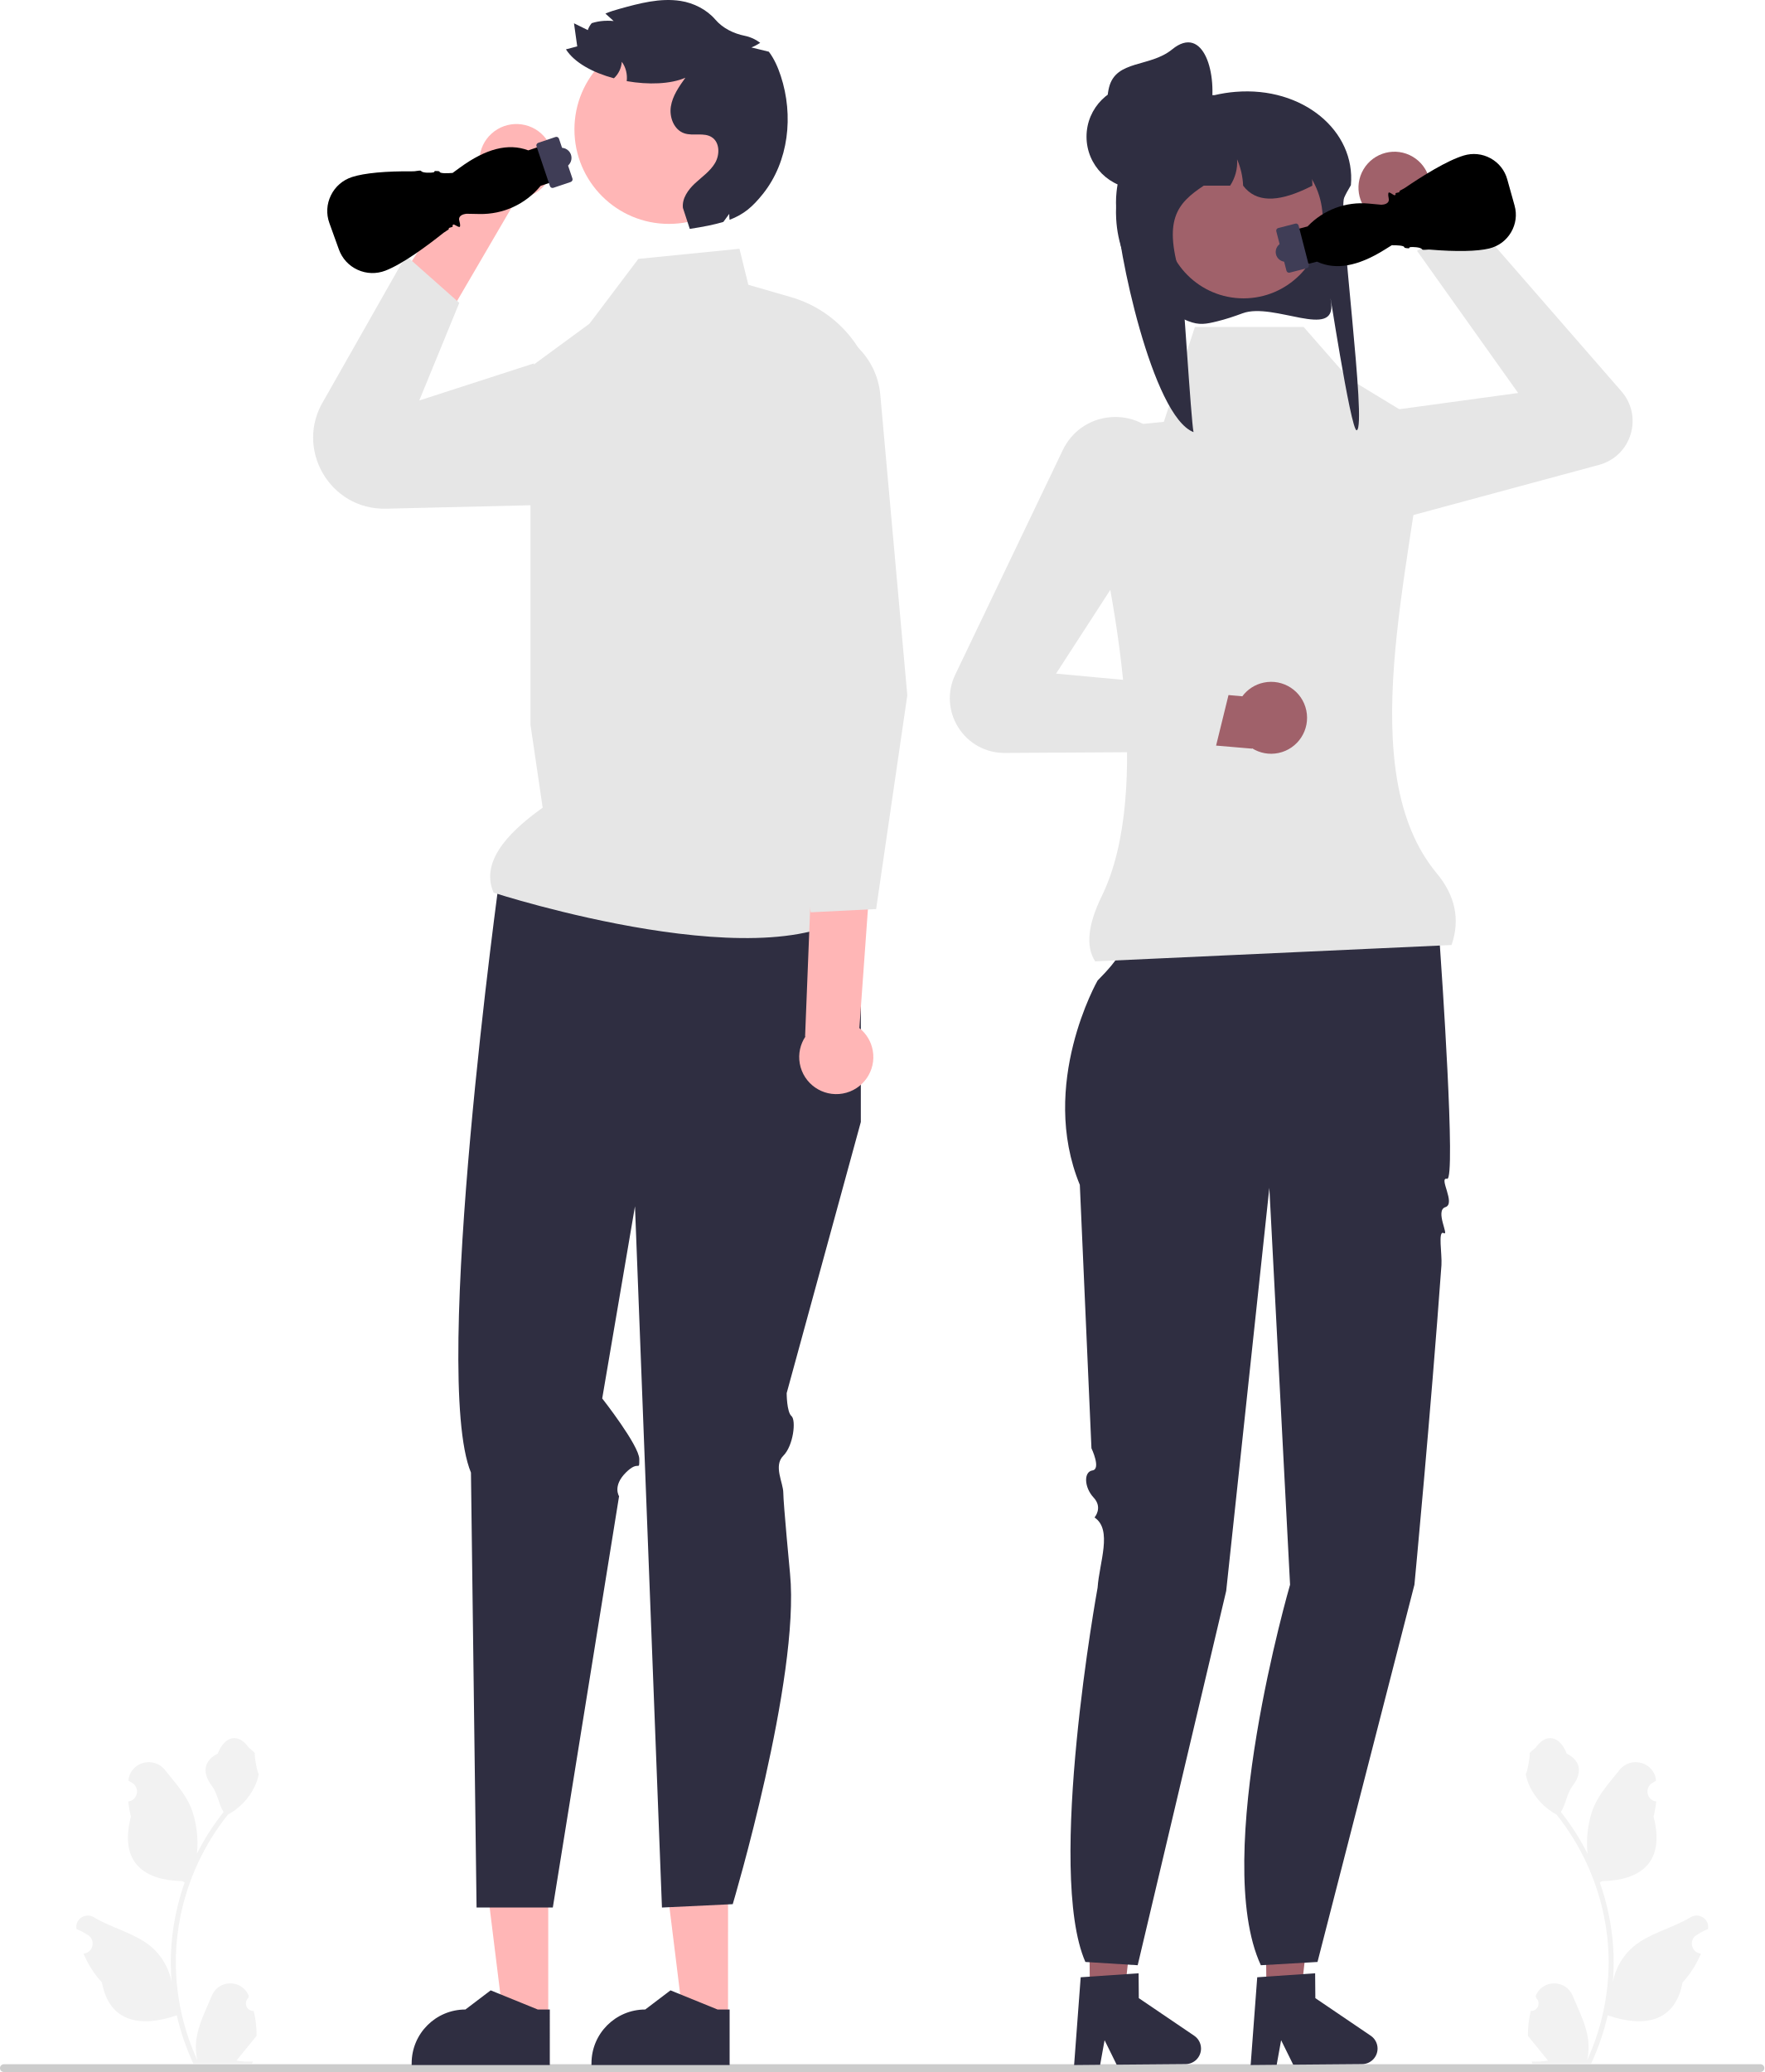
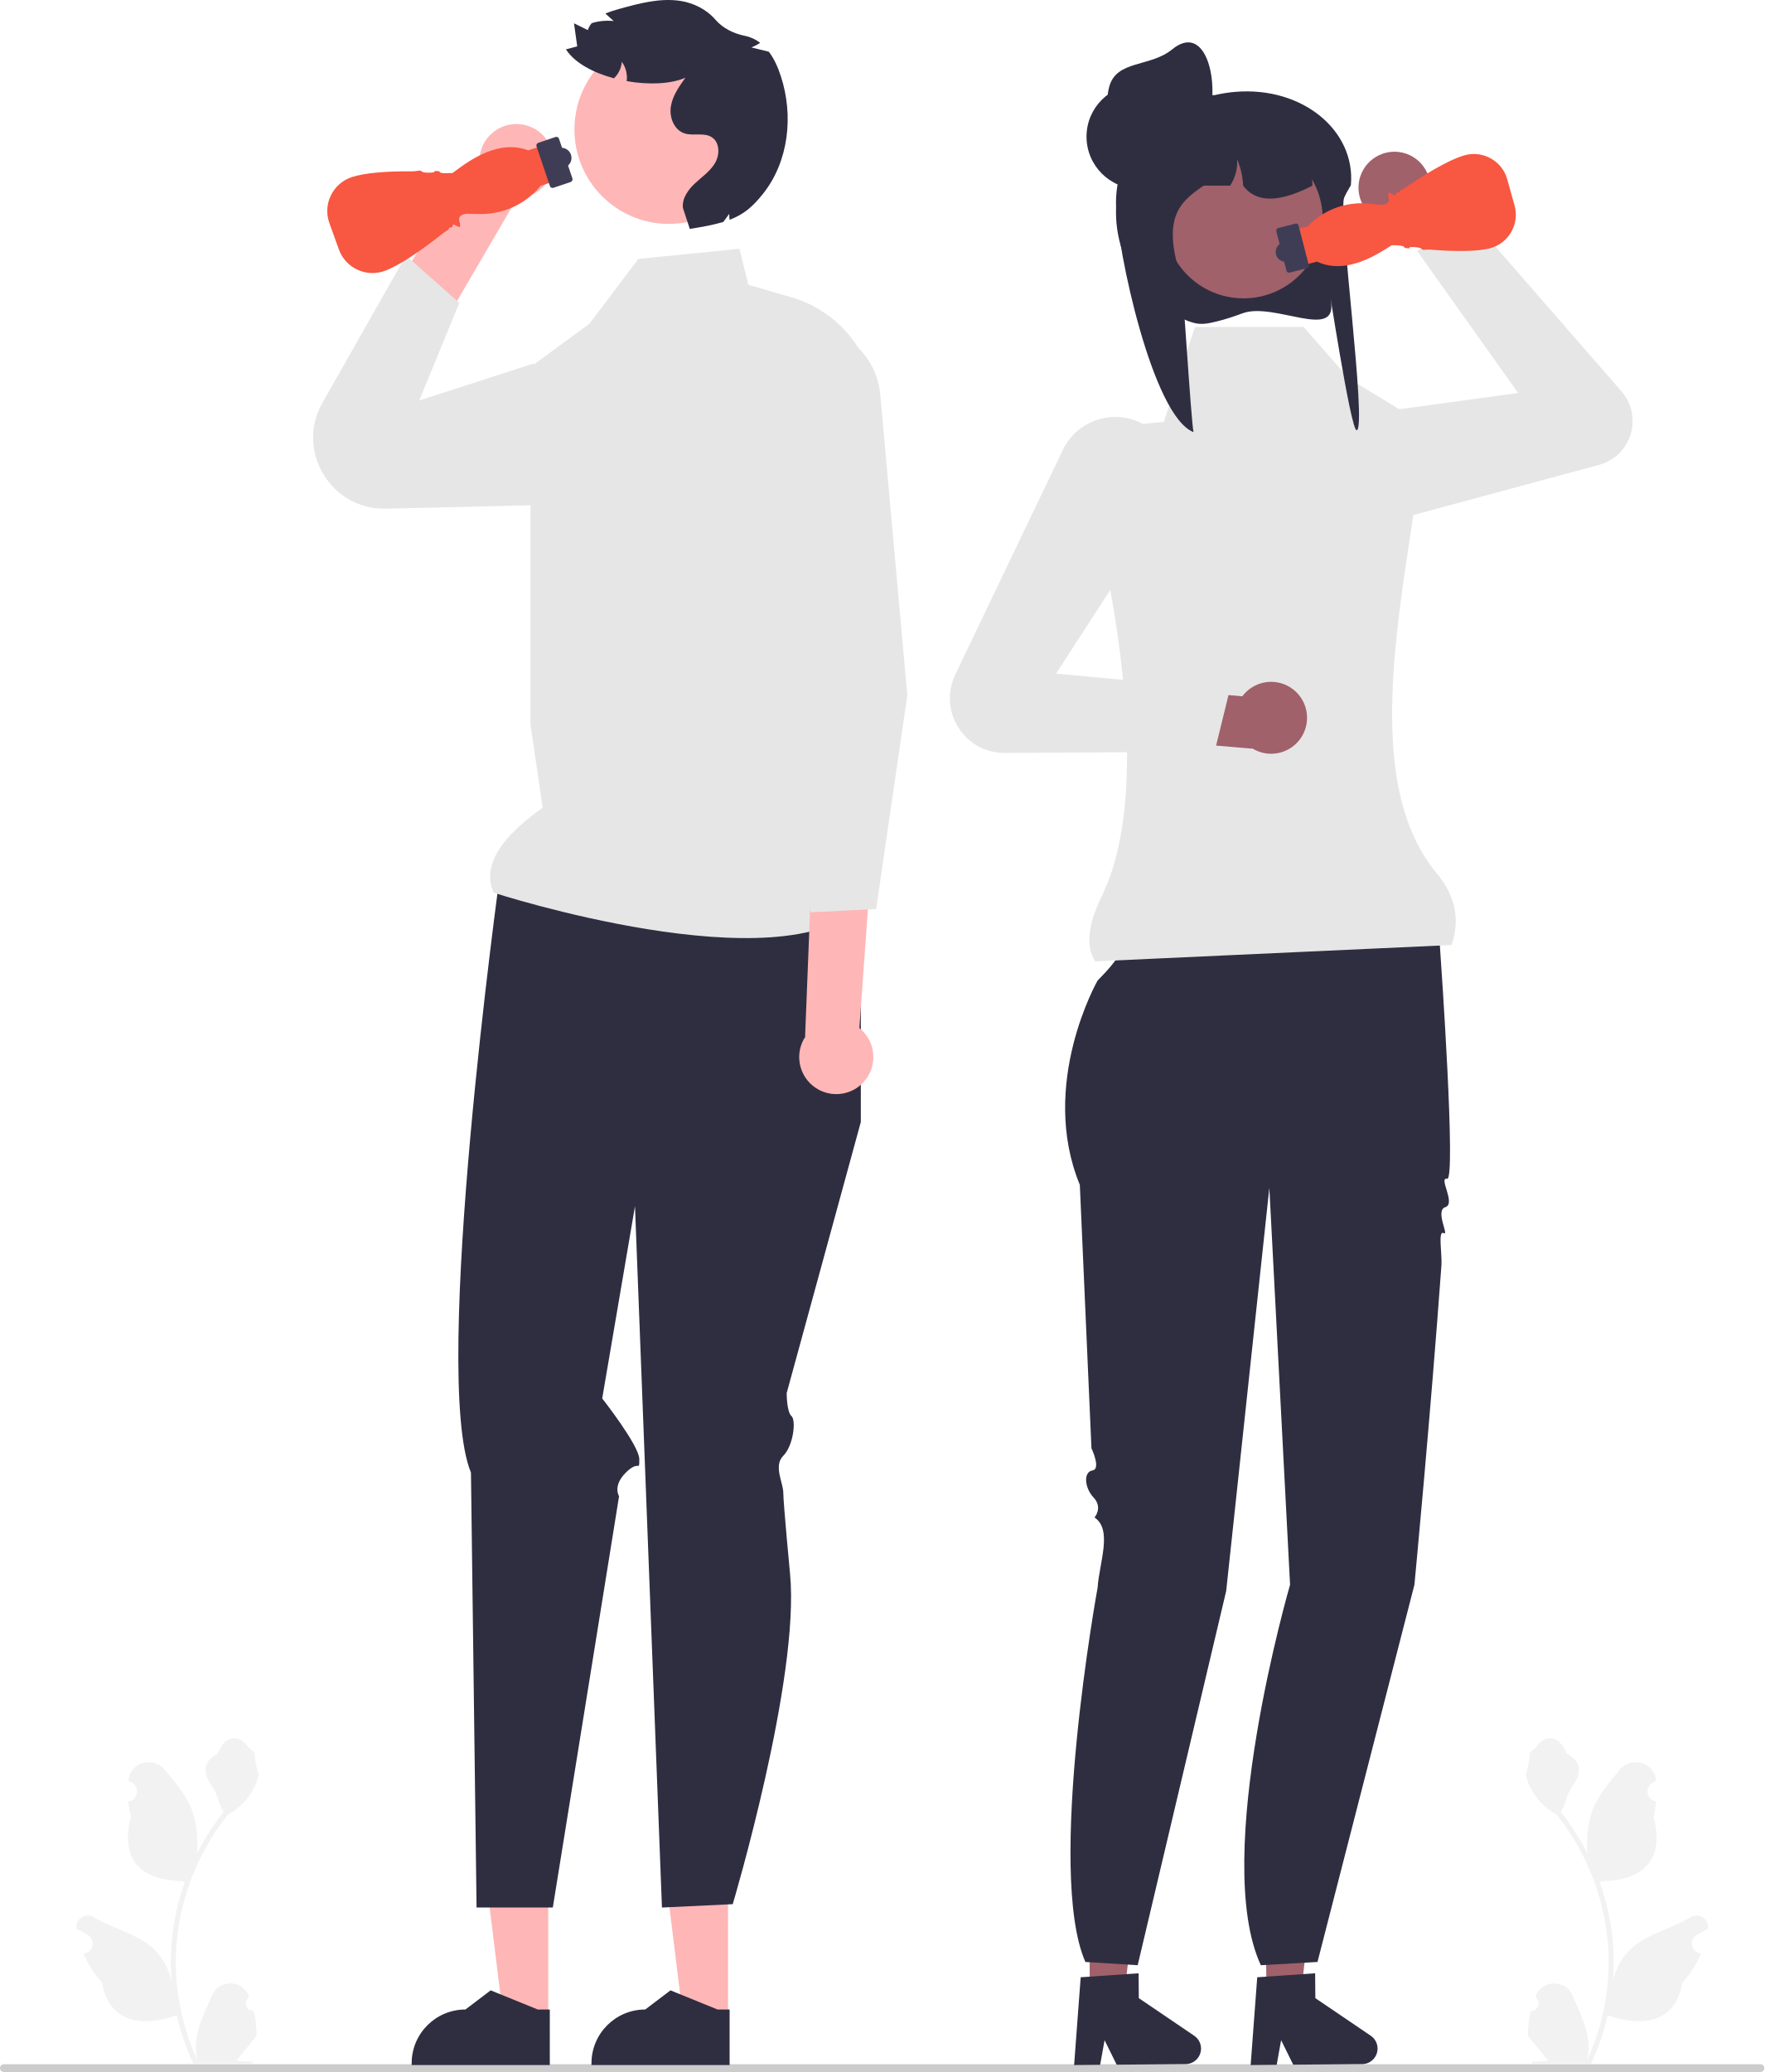
<svg xmlns="http://www.w3.org/2000/svg" width="539.67" height="633.657" viewBox="0 0 539.67 633.657">
  <path d="M468.24,614.97c2.066,.129,3.208-2.437,1.645-3.933l-.155-.618c.02-.05,.041-.099,.062-.148,2.089-4.982,9.17-4.947,11.241,.042,1.839,4.428,4.179,8.864,4.756,13.546,.258,2.067,.142,4.172-.316,6.2,4.308-9.411,6.575-19.687,6.575-30.021,0-2.597-.142-5.193-.433-7.783-.239-2.119-.568-4.224-.995-6.31-2.306-11.277-7.299-22.018-14.5-30.99-3.462-1.892-6.349-4.851-8.093-8.397-.626-1.279-1.117-2.655-1.35-4.056,.394,.052,1.486-5.949,1.188-6.317,.549-.833,1.532-1.247,2.131-2.06,2.982-4.043,7.091-3.337,9.236,2.157,4.582,2.313,4.627,6.148,1.815,9.837-1.789,2.347-2.035,5.522-3.604,8.035,.162,.207,.329,.407,.491,.614,2.961,3.798,5.522,7.88,7.681,12.169-.61-4.766,.291-10.508,1.826-14.21,1.748-4.217,5.025-7.769,7.91-11.415,3.466-4.379,10.573-2.468,11.184,3.083,.006,.054,.012,.107,.017,.161-.429,.242-.848,.499-1.259,.77-2.339,1.547-1.531,5.174,1.241,5.602l.063,.01c-.155,1.544-.42,3.074-.807,4.579,3.702,14.316-4.29,19.53-15.701,19.764-.252,.129-.497,.258-.749,.381,1.156,3.255,2.08,6.594,2.764,9.979,.614,2.99,1.04,6.013,1.279,9.049,.297,3.83,.271,7.68-.052,11.503l.019-.136c.82-4.211,3.107-8.145,6.427-10.87,4.946-4.063,11.933-5.559,17.268-8.824,2.568-1.572,5.859,.459,5.411,3.437l-.022,.143c-.794,.323-1.569,.698-2.319,1.117-.429,.242-.848,.499-1.259,.77-2.339,1.547-1.531,5.174,1.241,5.602l.063,.01c.045,.006,.084,.013,.129,.019-1.363,3.236-3.262,6.239-5.639,8.829-2.315,12.497-12.256,13.683-22.89,10.044h-.006c-1.163,5.064-2.861,10.011-5.044,14.726h-18.02c-.065-.2-.123-.407-.181-.607,1.666,.103,3.346,.006,4.986-.297-1.337-1.641-2.674-3.294-4.011-4.935-.032-.032-.058-.065-.084-.097-.678-.84-1.363-1.673-2.041-2.512l-0-.001c-.042-2.578,.267-5.147,.879-7.64l.001-0Z" fill="#f2f2f2" />
  <path d="M77.591,614.97c-2.066,.129-3.208-2.437-1.645-3.933l.155-.618c-.02-.05-.041-.099-.062-.148-2.089-4.982-9.17-4.947-11.241,.042-1.839,4.428-4.179,8.864-4.756,13.546-.258,2.067-.142,4.172,.316,6.2-4.308-9.411-6.575-19.687-6.575-30.021,0-2.597,.142-5.193,.433-7.783,.239-2.119,.568-4.224,.995-6.31,2.306-11.277,7.299-22.018,14.5-30.99,3.462-1.892,6.349-4.851,8.093-8.397,.626-1.279,1.117-2.655,1.35-4.056-.394,.052-1.486-5.949-1.188-6.317-.549-.833-1.532-1.247-2.131-2.06-2.982-4.043-7.091-3.337-9.236,2.157-4.582,2.313-4.627,6.148-1.815,9.837,1.789,2.347,2.035,5.522,3.604,8.035-.162,.207-.329,.407-.491,.614-2.961,3.798-5.522,7.88-7.681,12.169,.61-4.766-.291-10.508-1.826-14.21-1.748-4.217-5.025-7.769-7.91-11.415-3.466-4.379-10.573-2.468-11.184,3.083-.006,.054-.012,.107-.017,.161,.429,.242,.848,.499,1.259,.77,2.339,1.547,1.531,5.174-1.241,5.602l-.063,.01c.155,1.544,.42,3.074,.807,4.579-3.702,14.316,4.29,19.53,15.701,19.764,.252,.129,.497,.258,.749,.381-1.156,3.255-2.08,6.594-2.764,9.979-.614,2.99-1.04,6.013-1.279,9.049-.297,3.83-.271,7.68,.052,11.503l-.019-.136c-.82-4.211-3.107-8.145-6.427-10.87-4.946-4.063-11.933-5.559-17.268-8.824-2.568-1.572-5.859,.459-5.411,3.437l.022,.143c.794,.323,1.569,.698,2.319,1.117,.429,.242,.848,.499,1.259,.77,2.339,1.547,1.531,5.174-1.241,5.602l-.063,.01c-.045,.006-.084,.013-.129,.019,1.363,3.236,3.262,6.239,5.639,8.829,2.315,12.497,12.256,13.683,22.89,10.044h.006c1.163,5.064,2.861,10.011,5.044,14.726h18.02c.065-.2,.123-.407,.181-.607-1.666,.103-3.346,.006-4.986-.297,1.337-1.641,2.674-3.294,4.011-4.935,.032-.032,.058-.065,.084-.097,.678-.84,1.363-1.673,2.041-2.512l0-.001c.042-2.578-.267-5.147-.879-7.64l-.001-0Z" fill="#f2f2f2" />
  <path d="M0,632.467c0,.66,.53,1.19,1.19,1.19H538.48c.66,0,1.19-.53,1.19-1.19,0-.66-.53-1.19-1.19-1.19H1.19c-.66,0-1.19,.53-1.19,1.19Z" fill="#ccc" />
  <g>
    <g>
      <polygon points="387.371 609.577 397.985 609.487 402.683 567.595 387.018 567.727 387.371 609.577" fill="#a0616a" />
      <path d="M419.288,622.569l-16.951-11.498-.064-7.595-3.645,.244-11.299,.779-2.77,.184-2.011,26.844,7.962-.072,1.357-7.526,3.694,7.488,21.102-.176c2.622-.024,4.728-2.174,4.705-4.787-.013-1.558-.79-3.009-2.079-3.885Z" fill="#2f2e41" />
    </g>
    <g>
      <polygon points="333.371 609.577 343.985 609.487 348.683 567.595 333.018 567.727 333.371 609.577" fill="#a0616a" />
      <path d="M365.288,622.569l-16.951-11.498-.064-7.595-3.645,.244-11.299,.779-2.77,.184-2.011,26.844,7.962-.072,1.357-7.526,3.694,7.488,21.102-.176c2.622-.024,4.728-2.174,4.705-4.787-.013-1.558-.79-3.009-2.079-3.885Z" fill="#2f2e41" />
    </g>
    <path d="M417.073,51.78c-3.104,5.222-1.388,11.972,3.834,15.076,2.393,1.422,5.104,1.822,7.641,1.346l.01,.011,13.635,14.938,16.021-5.806-21.017-22.953-.074,.078c-.73-2.64-2.432-5.016-4.973-6.527-5.222-3.104-11.972-1.387-15.076,3.835Z" fill="#a0616a" />
    <path d="M429.02,270.881l-43.021,1.359-40.757,9.057s4.076,4.981-9.51,18.567c0,0-18.114,31.7-5.434,62.494l3.553,80.541s3.031,6.379,.3,6.79-2.536,5.187,.366,8.299,.269,6.086,.269,6.086c5.59,3.727,1.467,13.765,.947,21.462,0,0-15.845,86.832-3.739,114.468l16,1,27.074-114.465,13.196-123.273,6.34,121.366s-24.255,83.303-8.939,116.373l17.329-1,29.65-115.373s4.99-52.399,8.262-97.713c.239-3.314-1.138-10.792,.688-9.804s-2.779-6.89,.523-7.952c3.302-1.061-2.253-9.261,.525-8.661s-1.78-65.205-2.222-71.4c-1.811-25.36-11.398-18.218-11.398-18.218Z" fill="#2f2e41" />
    <path d="M406.472,163.849c-4.574,0-8.986-1.773-12.379-5.095-4.551-4.456-6.354-10.808-4.824-16.991,1.763-7.121,7.598-12.362,14.866-13.355l60.228-8.225-30.939-43.497,17.403-8.833,45.141,51.827c3.157,3.625,4.208,8.536,2.809,13.135s-5.004,8.094-9.646,9.348l-77.947,21.055c-1.566,.423-3.148,.63-4.711,.63Z" fill="#e6e6e6" />
    <path d="M443.993,289.002l-109,5c-2.994-4.546-2.183-11.382,2.01-19.942,15.829-32.32,3.808-93.463-4.28-125.3-2.269-8.933,3.822-17.813,12.993-18.73l10.277-1.028,9.5-29h33.272l13.803,15.769,23.425,14.231c-4.264,43.92-22.432,105.938,3.451,137.04,5.661,6.802,7.266,14.158,4.549,21.96Z" fill="#e6e6e6" />
    <g>
      <path d="M380.095,95.806c-2.523,.933-5.103,1.808-7.788,2.463-3.489,.85-5.458,1.244-8.826-.062-.118-.046-.231-.091-.338-.136-12.576-5.246-21.495-17.757-21.77-32.433-.017-.238-.017-.488-.017-.732,0-1.183,.051-2.361,.168-3.52,.151-1.61,.404-3.19,.763-4.734l-.034-.006c-2.726-2.788-3.775-6.606-3.427-10.443,.443-5.014,3.265-10.065,7.797-12.907,3.371-2.111,7.214-3.52,11.337-4.002,1.071-.122,2.154-.189,3.259-.189h10.232c2.171-.5,4.331-.848,6.423-1.013h.017c20.592-1.708,36.832,11.944,35.317,28.554-.011,.018-.028,.037-.039,.055-.438,.714-.825,1.391-1.167,2.037-.331,.604-.611,1.183-.853,1.732-1.879,4.246,7.051,70.115,3.848,71.116-1.823,.567-9.171-48.448-7.853-39.128,1.66,11.694-17.563-.159-27.05,3.348Z" fill="#2f2e41" />
      <circle cx="380.367" cy="67.021" r="24.221" fill="#a0616a" />
      <path d="M401.429,56.778c-.404,.213-.802,.409-1.206,.606-.421,.202-.841,.404-1.268,.595-8.106,3.674-14.708,4.084-18.713-1.2-.112-2.765-.729-5.514-1.845-8.066,.208,2.827-.567,5.71-2.137,8.066h-8.066c-8.308,5.514-12.571,10.579-6.804,28.681,.376,1.189,2.951,43.44,3.685,46.688-12.576-4.824-23.425-56.044-23.7-69.541-.017-.219-.017-.449-.017-.673,0-1.088,.051-2.171,.168-3.237,.151-1.481,.404-2.934,.763-4.353l-.034-.006c-2.726-2.564-3.775-6.075-3.427-9.603,2.098-2.749,4.706-5.093,7.696-6.9,2.676-1.301,5.497-2.356,8.425-3.164,.073-.017,.135-.034,.208-.05,.886-.241,1.795-.46,2.704-.651,1.857-.387,3.741-.679,5.671-.858,.14-.006,.275-.017,.398-.017,.791,0,1.526,.219,2.165,.595,.006,0,.006,.006,.017,.006,.466,.275,.881,.639,1.206,1.077,.555,.707,.875,1.593,.875,2.558h8.986c.331,0,.662,.011,.993,.028,12.515,.499,22.573,5.851,23.218,18.152,.028,.426,.039,.841,.039,1.268Z" fill="#2f2e41" />
      <circle cx="348.3" cy="41.795" r="15.957" fill="#2f2e41" />
      <path d="M370.207,34.415c-1.813,8.624-10.757,13.782-19.313,11.672-8.556-2.11-13.782-10.757-11.672-19.313,2.11-8.556,12.494-6.09,19.313-11.672,9.646-7.897,14.117,7.683,11.672,19.313Z" fill="#2f2e41" />
    </g>
    <path d="M399.567,217.246c-1.254-5.944-7.089-9.747-13.033-8.493-2.724,.574-4.989,2.117-6.533,4.185l-.015-.001-20.149-1.753-7.853,15.123,31.009,2.648,.002-.108c2.325,1.448,5.187,2.042,8.079,1.432,5.944-1.254,9.747-7.089,8.493-13.033Z" fill="#a0616a" />
    <path d="M307.256,230.266c-5.759,0-11.029-2.897-14.116-7.767-3.104-4.897-3.462-10.944-.958-16.173l32.909-68.696c2.752-5.745,8.184-9.499,14.531-10.042,6.336-.546,12.337,2.232,16.026,7.426h0c4.247,5.98,4.415,13.823,.426,19.979l-33.05,51.016,53.15,4.92-4.656,18.953-64.16,.383-.103,0Z" fill="#e6e6e6" />
    <g>
      <g>
-         <path d="M431.005,75.949c-0-.019,.001-.038,.004-.053,.037-.259,.316-.308,.408-.324,.487-.086,3.194-.021,3.567,.677,.114,.214,.807,.156,1.313,.115,.355-.029,.722-.06,1.042-.033,8.173,.677,14.467,.557,18.201-.348,2.828-.685,5.194-2.442,6.664-4.948,1.465-2.498,1.856-5.405,1.064-8.199l-2.233-7.998c-.771-2.763-2.581-5.045-5.095-6.425-2.531-1.389-5.452-1.691-8.224-.85-5.174,1.57-12.652,6.262-18.014,9.922-.219,.15-.529,.311-.829,.466-.256,.133-.619,.321-.789,.446,.037,.085,.02,.161,.012,.191-.057,.234-.286,.274-.575,.324-.179,.031-.598,.105-.669,.222-.01,.017-.001,.056,.007,.077,.083,.248-.029,.378-.102,.432-.216,.162-.425,.022-.802-.235-.289-.195-.965-.653-1.176-.512-.054,.037-.311,.297,.004,1.848,.09,.442,.003,.837-.251,1.142-.614,.739-2.02,.723-2.079,.722l-3.786-.352c-6.988-.651-13.786,1.875-18.652,6.931l-.058,.06-3.643,.939,2.782,10.795,3.744-.965,.095,.043c5.688,2.591,12.388,1.402,20.485-3.634l2.299-1.43,.083-0c1.514-.003,3.385,.084,3.701,.513,.05,.068,.078,.146,.079,.226,.23,.123,.965,.217,1.426,.217Z" fill="#000000" />
+         <path d="M431.005,75.949c-0-.019,.001-.038,.004-.053,.037-.259,.316-.308,.408-.324,.487-.086,3.194-.021,3.567,.677,.114,.214,.807,.156,1.313,.115,.355-.029,.722-.06,1.042-.033,8.173,.677,14.467,.557,18.201-.348,2.828-.685,5.194-2.442,6.664-4.948,1.465-2.498,1.856-5.405,1.064-8.199l-2.233-7.998c-.771-2.763-2.581-5.045-5.095-6.425-2.531-1.389-5.452-1.691-8.224-.85-5.174,1.57-12.652,6.262-18.014,9.922-.219,.15-.529,.311-.829,.466-.256,.133-.619,.321-.789,.446,.037,.085,.02,.161,.012,.191-.057,.234-.286,.274-.575,.324-.179,.031-.598,.105-.669,.222-.01,.017-.001,.056,.007,.077,.083,.248-.029,.378-.102,.432-.216,.162-.425,.022-.802-.235-.289-.195-.965-.653-1.176-.512-.054,.037-.311,.297,.004,1.848,.09,.442,.003,.837-.251,1.142-.614,.739-2.02,.723-2.079,.722l-3.786-.352c-6.988-.651-13.786,1.875-18.652,6.931l-.058,.06-3.643,.939,2.782,10.795,3.744-.965,.095,.043c5.688,2.591,12.388,1.402,20.485-3.634l2.299-1.43,.083-0c1.514-.003,3.385,.084,3.701,.513,.05,.068,.078,.146,.079,.226,.23,.123,.965,.217,1.426,.217Z" fill="#f85741" />
        <path d="M393.504,82.799c.111,.431,.551,.69,.982,.579l5.256-1.355c.431-.111,.69-.551,.579-.982l-3.112-12.074c-.111-.431-.551-.69-.982-.579l-5.256,1.355c-.431,.111-.69,.551-.579,.982l3.112,12.074Z" fill="#3f3d56" />
      </g>
      <circle cx="393.208" cy="77.058" r="3" fill="#3f3d56" />
    </g>
  </g>
  <g>
    <polygon points="222.691 617.193 208.95 617.191 202.413 564.19 222.693 564.192 222.691 617.193" fill="#ffb6b6" />
    <path d="M223.174,631.527l-42.255-.002v-.534c.001-9.083,7.364-16.446,16.447-16.447h.001l7.718-5.856,14.401,5.856,3.689,0-.001,16.982Z" fill="#2f2e41" />
  </g>
  <g>
    <polygon points="167.691 617.193 153.95 617.191 147.413 564.19 167.693 564.192 167.691 617.193" fill="#ffb6b6" />
    <path d="M168.174,631.527l-42.255-.002v-.534c.001-9.083,7.364-16.446,16.447-16.447h.001l7.718-5.856,14.401,5.856,3.689,0-.001,16.982Z" fill="#2f2e41" />
  </g>
  <path d="M166.347,41.632c4.219,4.629,3.887,11.803-.743,16.022-2.121,1.933-4.777,2.899-7.437,2.946l-.008,.013-24.167,41.389-17.103-8.328,29.677-45.224,.091,.064c.189-2.818,1.415-5.571,3.668-7.624,4.629-4.219,11.803-3.887,16.022,.743Z" fill="#ffb6b6" />
  <path d="M152.993,267.002s-21.31,153.451-8.937,183.351l1.714,133.006h23.325l20.265-125.788s-2.062-3.093,2.062-7.217c4.124-4.124,4.124,0,4.124-4.124s-11.342-18.559-11.342-18.559l10.025-58.77,8.248,214.459,21.652-1.031s20.621-69.08,17.528-101.043c0,0-2.062-21.652-2.062-24.745s-3.093-8.248,0-11.342c3.093-3.093,3.967-10.871,2.499-12.137-1.468-1.266-1.468-7.014-1.468-7.014l22.683-82.923v-63.503l-110.317-12.619Z" fill="#2f2e41" />
  <path d="M226.191,76.081l-30.932,3.093-14.971,19.837-18.023,13.215v109.429l3.726,25.348c-8.102,5.824-19.63,15.491-15,26,0,0,88.067,28.532,112.812,3.787l-2.062-62.546,6.246-85.994c1.238-17.045-9.619-32.633-26.037-37.38l-13.049-3.773-2.712-11.014Z" fill="#e6e6e6" />
  <g>
    <path d="M257.789,334.426c6.166-1.099,10.274-6.989,9.175-13.156-.504-2.826-2.02-5.21-4.101-6.868l.002-.015,4.128-57.385-17.998-8.905-2.734,68.87,.111,.005c-1.568,2.349-2.273,5.279-1.738,8.28,1.099,6.167,6.989,10.274,13.156,9.175Z" fill="#ffb6b6" />
    <path d="M267.993,278.002l-20,1-7.576-40.564-17.017-112.188c-.982-6.474,.841-13.087,5-18.145,4.16-5.057,10.297-8.121,16.839-8.406h0c12.36-.549,22.913,8.693,24.021,21.016l8.266,91.924-9.534,65.361Z" fill="#e6e6e6" />
  </g>
  <path d="M163.297,111.137l2.062,43.304-47.299,1.127c-17.253,.411-28.077-18.487-18.993-33.16l25.104-44.243,16.318,14.455-12.248,29.86,35.056-11.342Z" fill="#e6e6e6" />
  <circle cx="204.589" cy="39.591" r="28.882" fill="#ffb6b6" />
  <path d="M233.342,59.322c-3.15,3.94-5.84,6.25-10.18,7.9-.07-.6-.11-1.21-.1-1.82-.6,.82-1.19,1.64-1.8,2.46-2.7,.83-6,1.48-10.27,2.14l-2.1-6.41c-.33-2.9,1.59-5.57,3.73-7.56,2.14-1.98,4.64-3.68,6.11-6.2,1.47-2.52,1.45-6.28-1-7.86-2.41-1.57-5.72-.28-8.44-1.21-3.14-1.07-4.61-4.91-4.09-8.19,.52-3.28,2.51-6.11,4.44-8.8-4.5,1.96-11.31,2.21-17.94,1.04,.24-2.07-.26-4.24-1.51-5.91-.12,1.91-1.01,3.75-2.41,5.04-6.37-1.71-12.07-4.75-14.67-8.85,1.15-.3,2.3-.61,3.45-.91-.33-2.36-.66-4.71-.99-7.06,1.4,.69,2.81,1.39,4.22,2.08,.27-.8,.68-1.5,1.2-2.12,1.19-.38,2.42-.61,3.67-.7,.4-.02,.81-.04,1.22-.04,.6,0,1.22,.02,1.82,.09-.75-.68-1.51-1.35-2.26-2.04-.09-.08-.17-.16-.26-.24,1.37-.59,2.85-1.04,4.25-1.43,6.12-1.7,12.46-3.41,18.74-2.44,4.012,.621,8.003,2.649,10.606,5.675,2.324,2.701,5.606,4.302,9.098,5.009,1.678,.34,3.304,1.091,4.656,2.136-.85,.55-1.75,1.03-2.69,1.41,1.78,.43,3.55,.86,5.33,1.3,1.66,2.19,2.79,4.8,3.65,7.42,3.98,12.07,2.46,26.17-5.48,36.09Z" fill="#2f2e41" />
  <g>
    <g>
-       <path d="M132.937,52.302c.002,.02,.002,.039,0,.055-.018,.269-.301,.34-.395,.364-.494,.125-3.283,.264-3.719-.425-.133-.211-.842-.1-1.359-.018-.363,.057-.738,.116-1.069,.113-8.455-.076-14.918,.525-18.689,1.739-2.856,.919-5.156,2.905-6.477,5.593-1.317,2.68-1.498,5.699-.472,8.512l2.903,8.055c1.003,2.782,3.036,4.991,5.727,6.22,2.708,1.237,5.734,1.325,8.521,.25,5.201-2.007,12.534-7.399,17.77-11.569,.214-.171,.521-.36,.817-.543,.253-.156,.612-.377,.777-.518-.044-.084-.032-.164-.027-.195,.041-.245,.273-.303,.567-.377,.182-.046,.607-.153,.671-.279,.009-.018-.003-.058-.013-.079-.104-.249,.001-.391,.072-.452,.21-.183,.435-.054,.843,.181,.312,.179,1.042,.599,1.248,.438,.053-.042,.297-.329-.144-1.9-.126-.447-.067-.86,.172-1.194,.576-.806,2.022-.897,2.083-.9l3.919,.074c7.234,.139,14.033-2.974,18.654-8.542l.055-.066,3.675-1.242-3.68-10.888-3.776,1.276-.1-.037c-6.045-2.232-12.845-.502-20.788,5.291l-2.255,1.645-.086,.007c-1.557,.118-3.487,.17-3.844-.246-.057-.066-.091-.144-.098-.226-.246-.109-1.008-.15-1.483-.115Z" fill="#000000" />
+       <path d="M132.937,52.302c.002,.02,.002,.039,0,.055-.018,.269-.301,.34-.395,.364-.494,.125-3.283,.264-3.719-.425-.133-.211-.842-.1-1.359-.018-.363,.057-.738,.116-1.069,.113-8.455-.076-14.918,.525-18.689,1.739-2.856,.919-5.156,2.905-6.477,5.593-1.317,2.68-1.498,5.699-.472,8.512l2.903,8.055c1.003,2.782,3.036,4.991,5.727,6.22,2.708,1.237,5.734,1.325,8.521,.25,5.201-2.007,12.534-7.399,17.77-11.569,.214-.171,.521-.36,.817-.543,.253-.156,.612-.377,.777-.518-.044-.084-.032-.164-.027-.195,.041-.245,.273-.303,.567-.377,.182-.046,.607-.153,.671-.279,.009-.018-.003-.058-.013-.079-.104-.249,.001-.391,.072-.452,.21-.183,.435-.054,.843,.181,.312,.179,1.042,.599,1.248,.438,.053-.042,.297-.329-.144-1.9-.126-.447-.067-.86,.172-1.194,.576-.806,2.022-.897,2.083-.9l3.919,.074c7.234,.139,14.033-2.974,18.654-8.542l.055-.066,3.675-1.242-3.68-10.888-3.776,1.276-.1-.037c-6.045-2.232-12.845-.502-20.788,5.291l-2.255,1.645-.086,.007c-1.557,.118-3.487,.17-3.844-.246-.057-.066-.091-.144-.098-.226-.246-.109-1.008-.15-1.483-.115Z" fill="#f85741" />
      <path d="M170.978,42.413c-.147-.434-.619-.668-1.054-.521l-5.302,1.792c-.434,.147-.668,.619-.521,1.054l4.116,12.179c.147,.434,.619,.668,1.054,.521l5.302-1.792c.434-.147,.668-.619,.521-1.054l-4.116-12.179Z" fill="#3f3d56" />
    </g>
    <circle cx="171.718" cy="48.294" r="3.093" fill="#3f3d56" />
  </g>
</svg>
